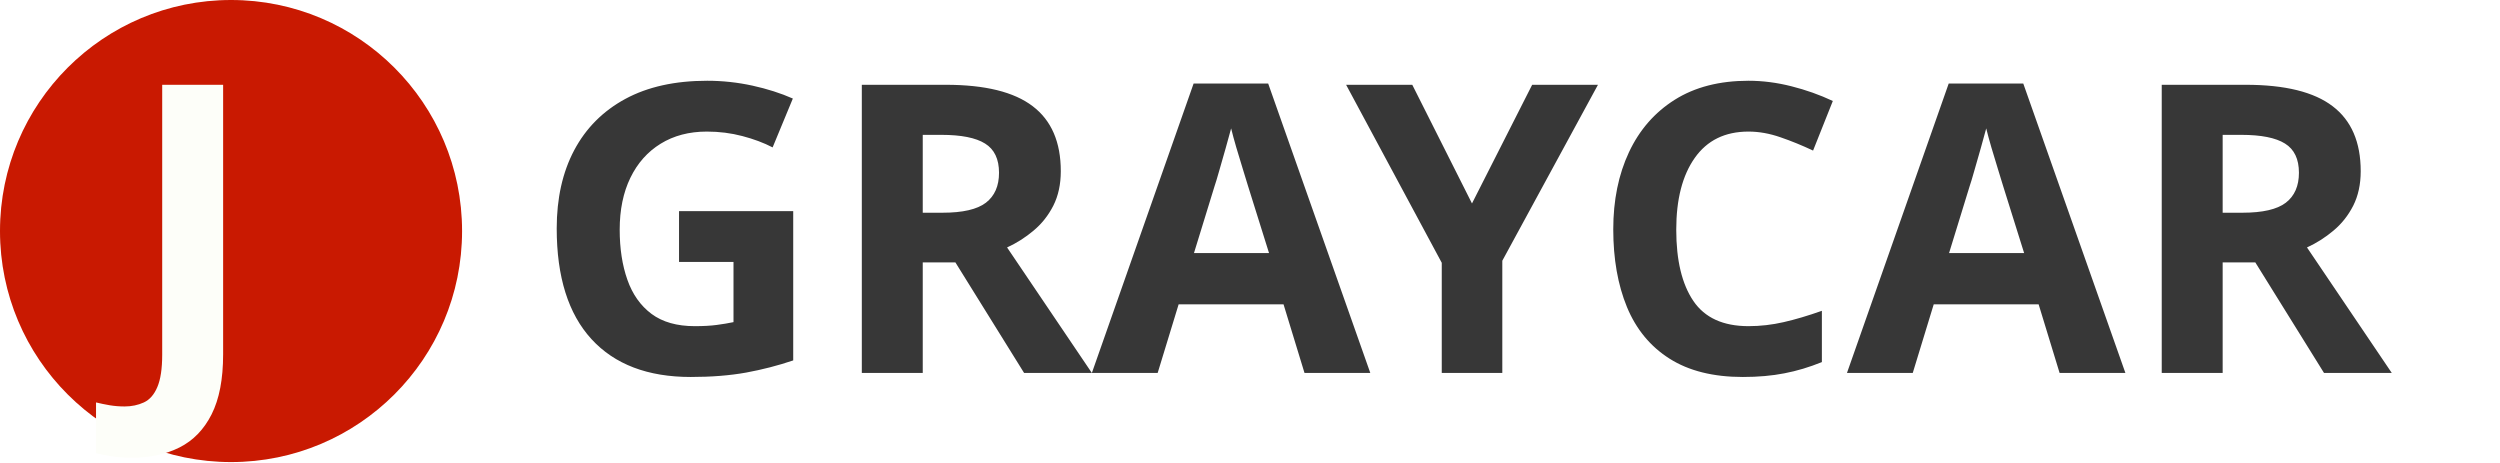
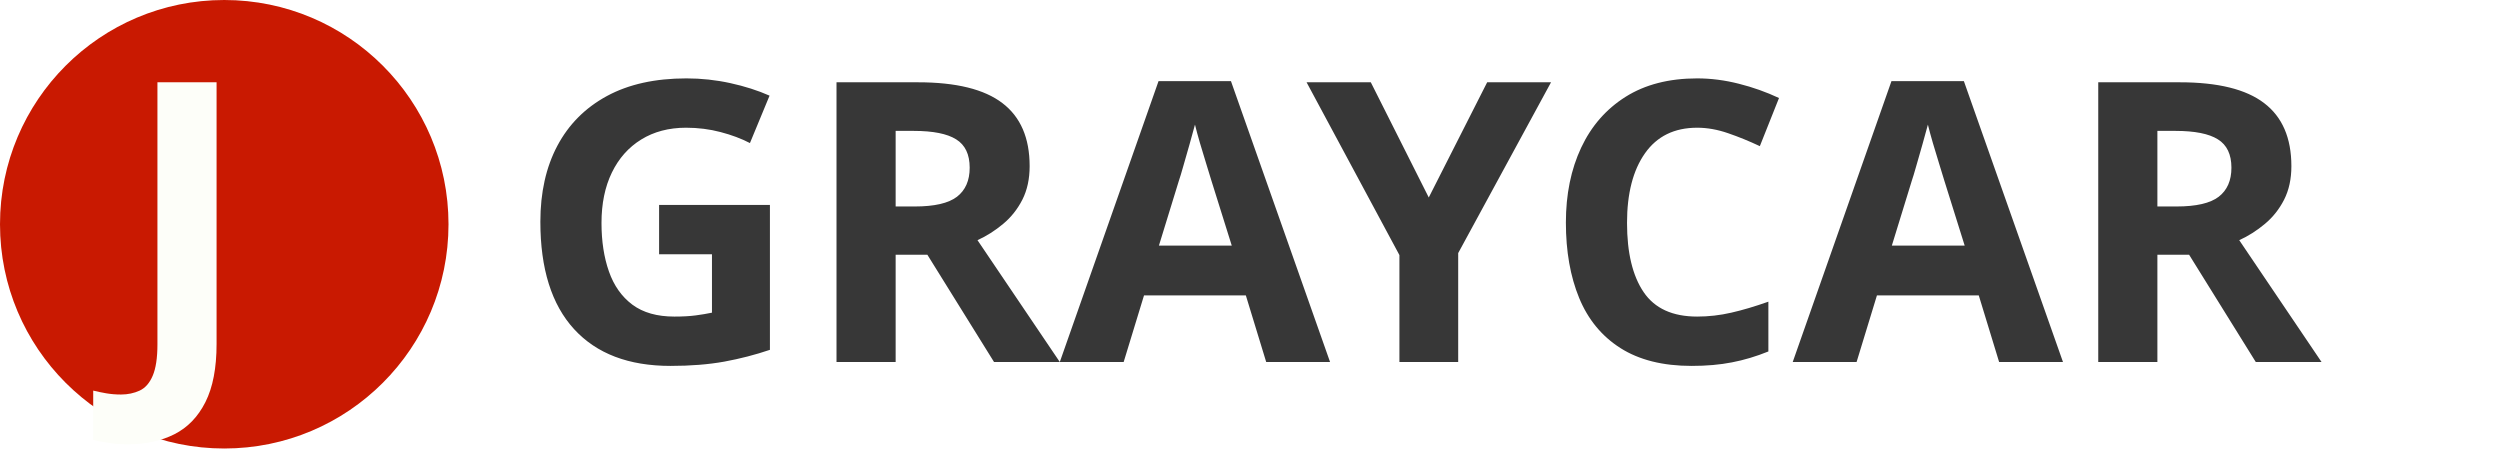
- <svg xmlns="http://www.w3.org/2000/svg" width="417.373" height="77.143" id="svg3993" version="1.1">
+ <svg xmlns="http://www.w3.org/2000/svg" width="430" height="77.143" id="svg3993" version="1.1">
  <defs id="defs3995" />
  <g id="layer1" transform="translate(31.54372,-753.7908)">
    <path transform="matrix(0.2903226,0,0,0.2903226,-401.4977,735.2708)" style="fill:#c91901;fill-opacity:1;stroke:none" id="path4288" d="m 1540,196.648 c 0,73.375 -59.482,132.857 -132.857,132.857 -73.375,0 -132.857,-59.482 -132.857,-132.857 0,-73.375 59.482,-132.857 132.857,-132.857 73.375,0 132.857,59.482 132.857,132.857 z" />
    <text xml:space="preserve" style="font-size:67.377px;font-style:normal;font-variant:normal;font-weight:bold;font-stretch:expanded;line-height:125%;letter-spacing:0px;word-spacing:0px;fill:#fdfef9;fill-opacity:1;stroke:none;font-family:Novecento sans wide;-inkscape-font-specification:Novecento sans wide Bold Expanded" x="-10.528" y="816.052" id="text4290">
      <tspan id="tspan4292" x="-10.528" y="816.052">J</tspan>
    </text>
    <text id="text4294" y="816.052" x="57.491" style="font-size:67.377px;font-style:normal;font-variant:normal;font-weight:bold;font-stretch:expanded;line-height:125%;letter-spacing:0px;word-spacing:0px;fill:#373737;fill-opacity:1;stroke:none;font-family:Novecento sans wide;-inkscape-font-specification:Novecento sans wide Bold Expanded" xml:space="preserve">
      <tspan y="816.052" x="57.491" id="tspan4296">GRAYCAR</tspan>
    </text>
  </g>
</svg>
